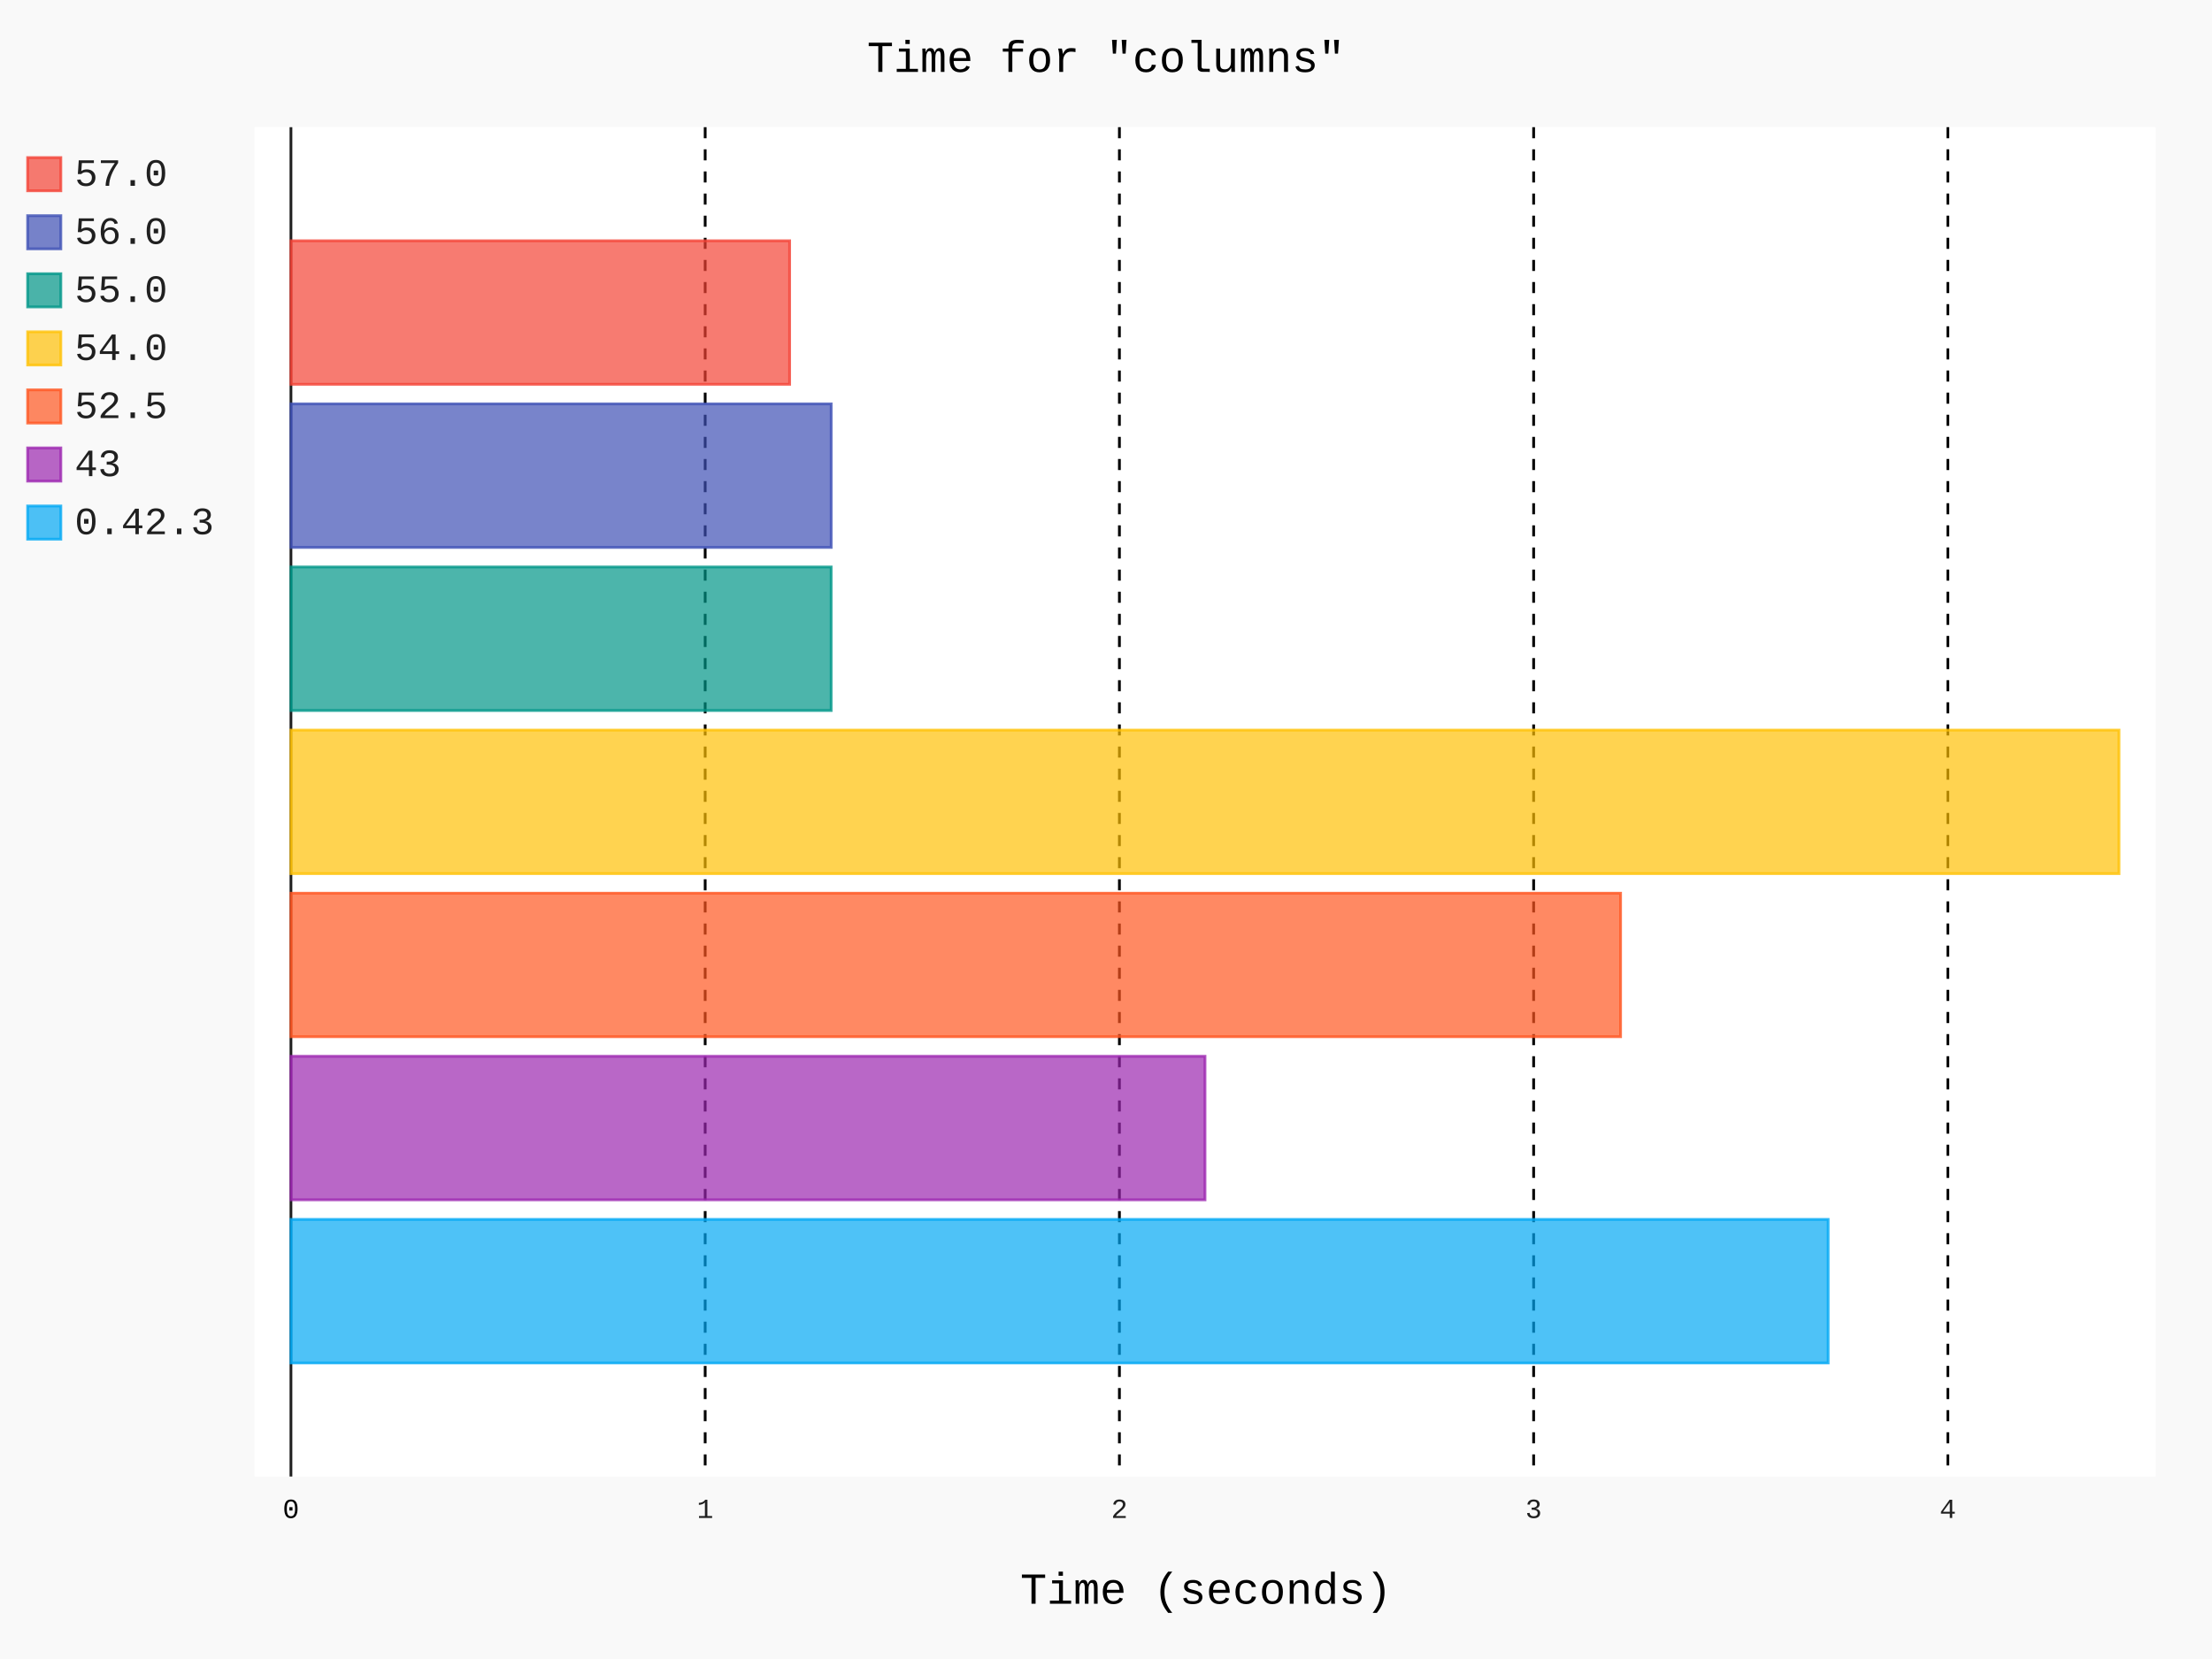
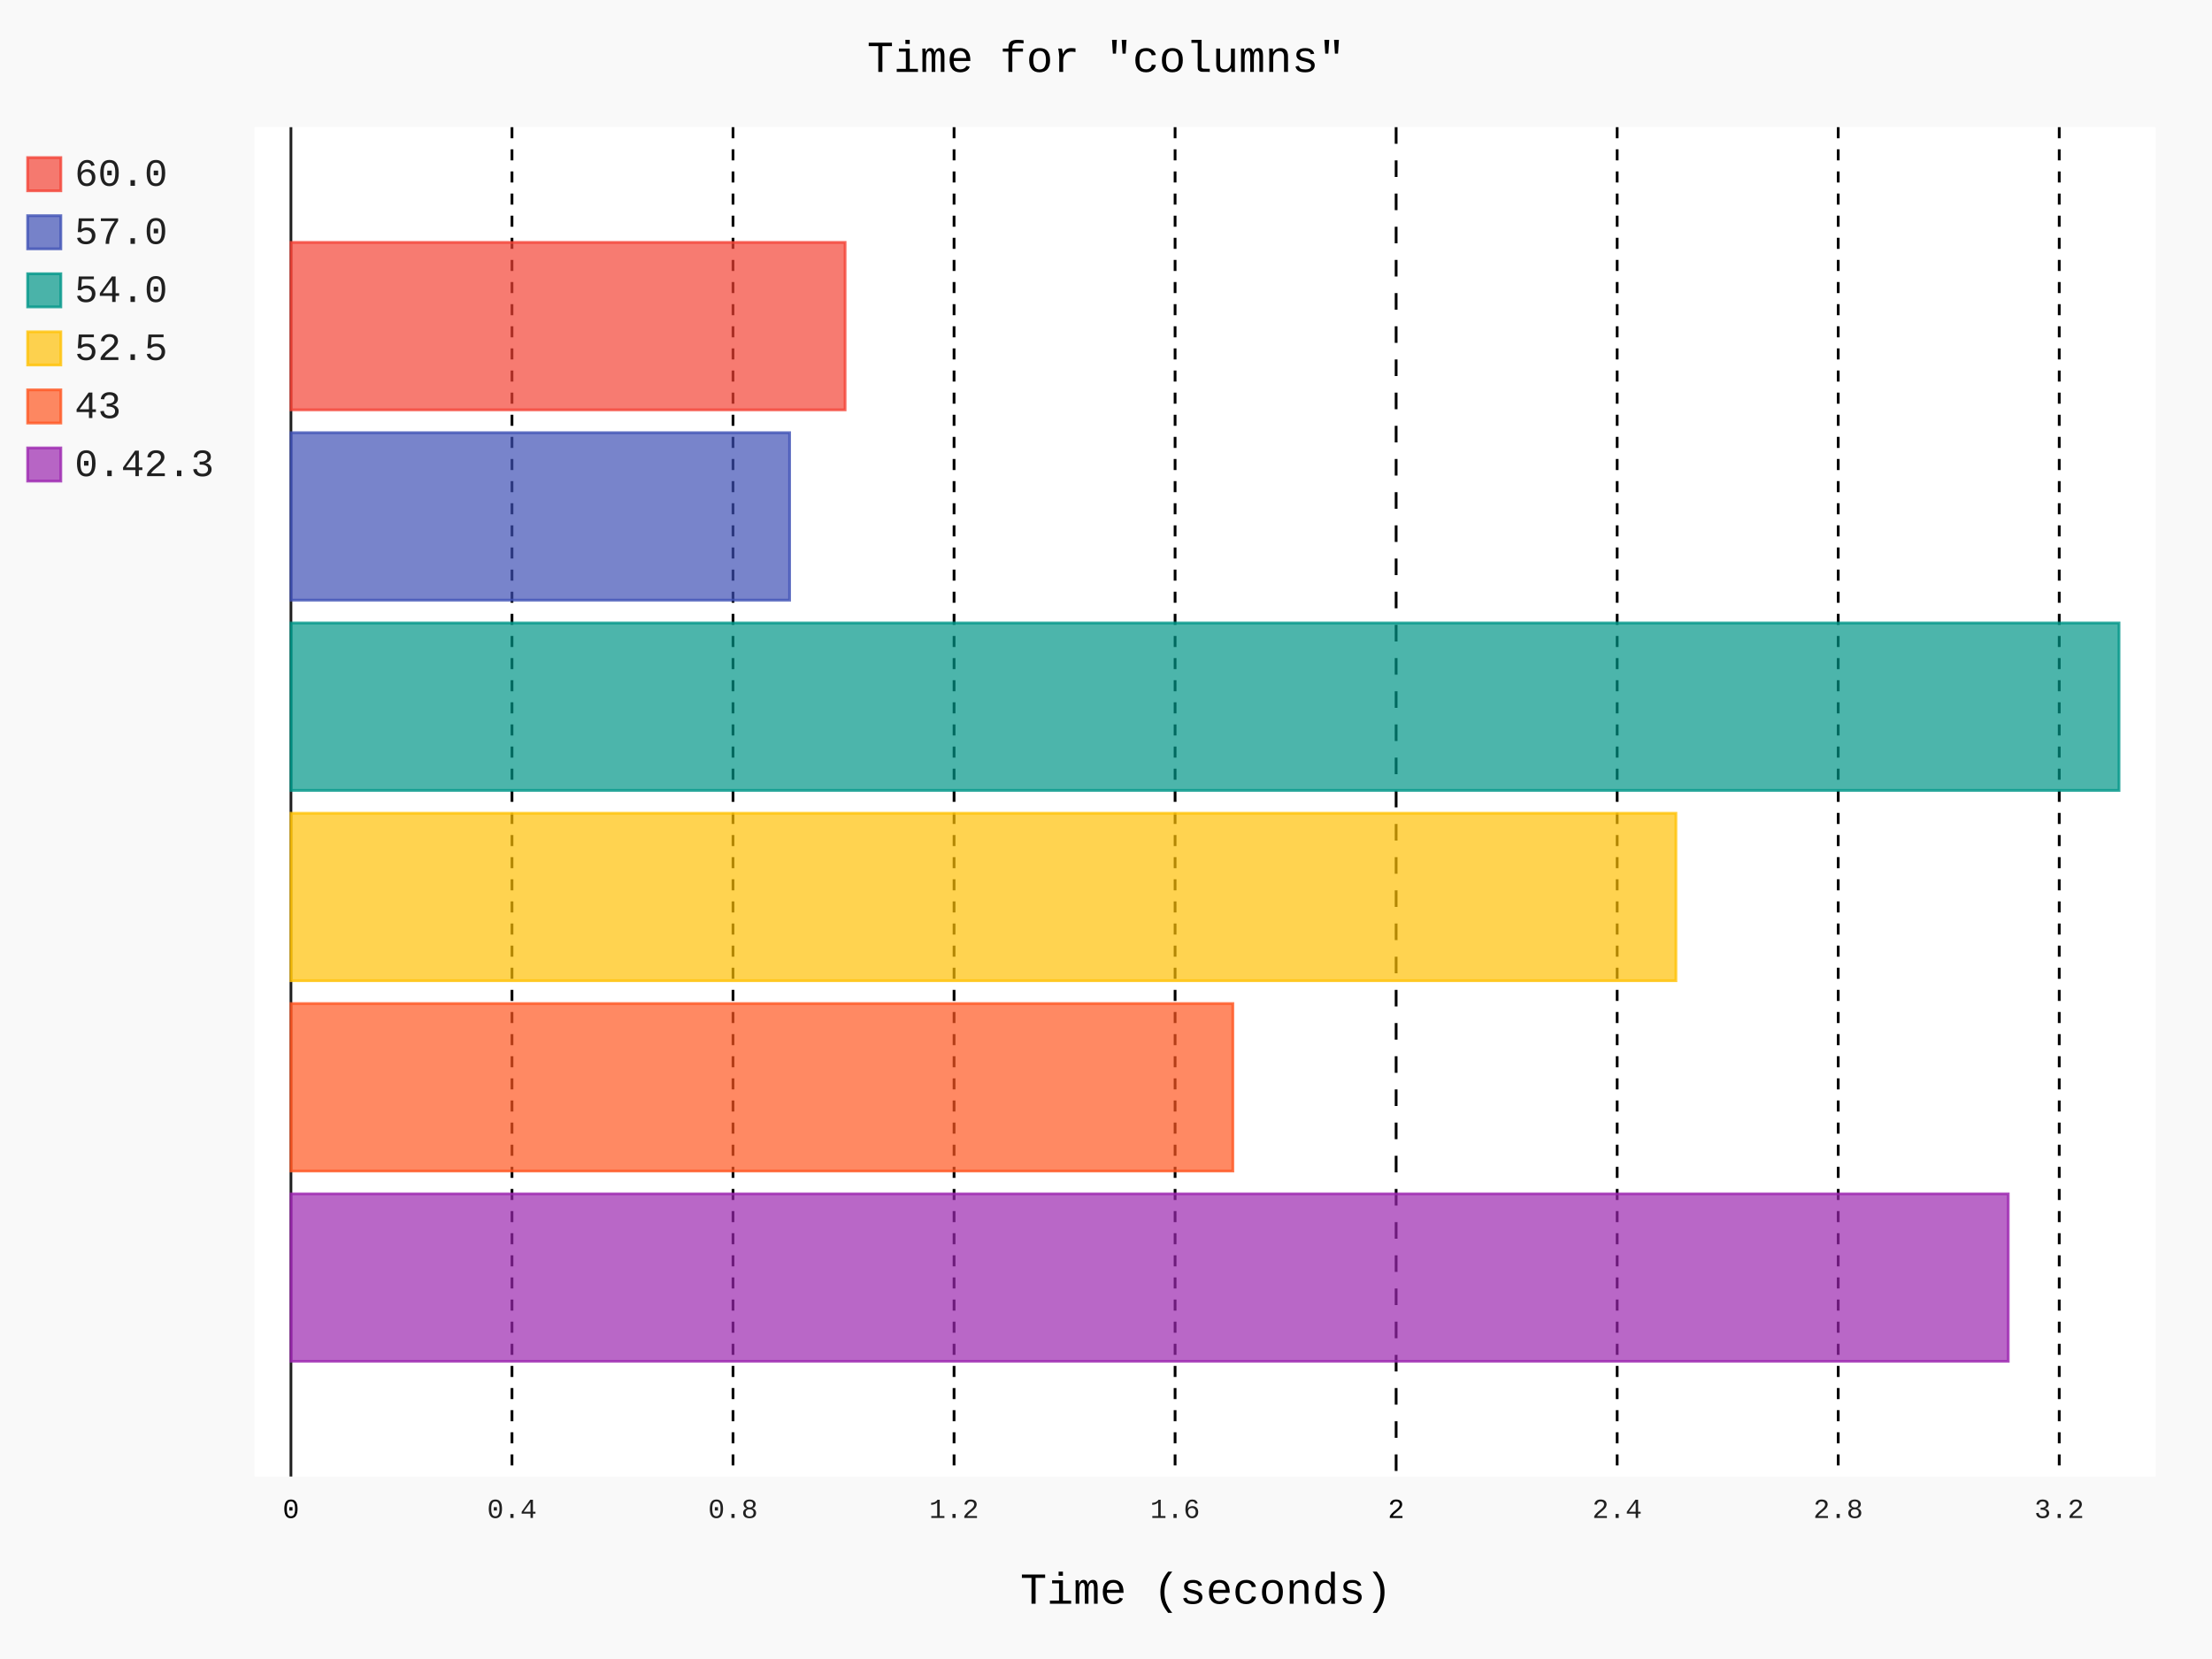
- <svg xmlns="http://www.w3.org/2000/svg" id="chart-0fd89613-b32c-4141-9270-6c3c0010d10c" class="pygal-chart" viewBox="0 0 800 600">
+ <svg xmlns="http://www.w3.org/2000/svg" id="chart-47293784-1fde-42bf-9bdd-5585fa3e7462" class="pygal-chart" viewBox="0 0 800 600">
  <defs>
-     <style type="text/css">#chart-0fd89613-b32c-4141-9270-6c3c0010d10c{-webkit-user-select:none;-webkit-font-smoothing:antialiased;font-family:Consolas,"Liberation Mono",Menlo,Courier,monospace}#chart-0fd89613-b32c-4141-9270-6c3c0010d10c .title{font-family:Consolas,"Liberation Mono",Menlo,Courier,monospace;font-size:16px}#chart-0fd89613-b32c-4141-9270-6c3c0010d10c .legends .legend text{font-family:Consolas,"Liberation Mono",Menlo,Courier,monospace;font-size:14px}#chart-0fd89613-b32c-4141-9270-6c3c0010d10c .axis text{font-family:Consolas,"Liberation Mono",Menlo,Courier,monospace;font-size:10px}#chart-0fd89613-b32c-4141-9270-6c3c0010d10c .axis text.major{font-family:Consolas,"Liberation Mono",Menlo,Courier,monospace;font-size:10px}#chart-0fd89613-b32c-4141-9270-6c3c0010d10c .text-overlay text.value{font-family:Consolas,"Liberation Mono",Menlo,Courier,monospace;font-size:16px}#chart-0fd89613-b32c-4141-9270-6c3c0010d10c .text-overlay text.label{font-family:Consolas,"Liberation Mono",Menlo,Courier,monospace;font-size:10px}#chart-0fd89613-b32c-4141-9270-6c3c0010d10c .tooltip{font-family:Consolas,"Liberation Mono",Menlo,Courier,monospace;font-size:14px}#chart-0fd89613-b32c-4141-9270-6c3c0010d10c text.no_data{font-family:Consolas,"Liberation Mono",Menlo,Courier,monospace;font-size:64px}
- #chart-0fd89613-b32c-4141-9270-6c3c0010d10c{background-color:rgba(249,249,249,1)}#chart-0fd89613-b32c-4141-9270-6c3c0010d10c path,#chart-0fd89613-b32c-4141-9270-6c3c0010d10c line,#chart-0fd89613-b32c-4141-9270-6c3c0010d10c rect,#chart-0fd89613-b32c-4141-9270-6c3c0010d10c circle{-webkit-transition:150ms;-moz-transition:150ms;transition:150ms}#chart-0fd89613-b32c-4141-9270-6c3c0010d10c .graph &gt; .background{fill:rgba(249,249,249,1)}#chart-0fd89613-b32c-4141-9270-6c3c0010d10c .plot &gt; .background{fill:rgba(255,255,255,1)}#chart-0fd89613-b32c-4141-9270-6c3c0010d10c .graph{fill:rgba(0,0,0,.87)}#chart-0fd89613-b32c-4141-9270-6c3c0010d10c text.no_data{fill:rgba(0,0,0,1)}#chart-0fd89613-b32c-4141-9270-6c3c0010d10c .title{fill:rgba(0,0,0,1)}#chart-0fd89613-b32c-4141-9270-6c3c0010d10c .legends .legend text{fill:rgba(0,0,0,.87)}#chart-0fd89613-b32c-4141-9270-6c3c0010d10c .legends .legend:hover text{fill:rgba(0,0,0,1)}#chart-0fd89613-b32c-4141-9270-6c3c0010d10c .axis .line{stroke:rgba(0,0,0,1)}#chart-0fd89613-b32c-4141-9270-6c3c0010d10c .axis .guide.line{stroke:rgba(0,0,0,.54)}#chart-0fd89613-b32c-4141-9270-6c3c0010d10c .axis .major.line{stroke:rgba(0,0,0,.87)}#chart-0fd89613-b32c-4141-9270-6c3c0010d10c .axis text.major{fill:rgba(0,0,0,1)}#chart-0fd89613-b32c-4141-9270-6c3c0010d10c .axis.y .guides:hover .guide.line,#chart-0fd89613-b32c-4141-9270-6c3c0010d10c .line-graph .axis.x .guides:hover .guide.line,#chart-0fd89613-b32c-4141-9270-6c3c0010d10c .stackedline-graph .axis.x .guides:hover .guide.line,#chart-0fd89613-b32c-4141-9270-6c3c0010d10c .xy-graph .axis.x .guides:hover .guide.line{stroke:rgba(0,0,0,1)}#chart-0fd89613-b32c-4141-9270-6c3c0010d10c .axis .guides:hover text{fill:rgba(0,0,0,1)}#chart-0fd89613-b32c-4141-9270-6c3c0010d10c .reactive{fill-opacity:.7;stroke-opacity:.8;stroke-width:1}#chart-0fd89613-b32c-4141-9270-6c3c0010d10c .ci{stroke:rgba(0,0,0,.87)}#chart-0fd89613-b32c-4141-9270-6c3c0010d10c .reactive.active,#chart-0fd89613-b32c-4141-9270-6c3c0010d10c .active .reactive{fill-opacity:.8;stroke-opacity:.9;stroke-width:4}#chart-0fd89613-b32c-4141-9270-6c3c0010d10c .ci .reactive.active{stroke-width:1.5}#chart-0fd89613-b32c-4141-9270-6c3c0010d10c .series text{fill:rgba(0,0,0,1)}#chart-0fd89613-b32c-4141-9270-6c3c0010d10c .tooltip rect{fill:rgba(255,255,255,1);stroke:rgba(0,0,0,1);-webkit-transition:opacity 150ms;-moz-transition:opacity 150ms;transition:opacity 150ms}#chart-0fd89613-b32c-4141-9270-6c3c0010d10c .tooltip .label{fill:rgba(0,0,0,.87)}#chart-0fd89613-b32c-4141-9270-6c3c0010d10c .tooltip .label{fill:rgba(0,0,0,.87)}#chart-0fd89613-b32c-4141-9270-6c3c0010d10c .tooltip .legend{font-size:.8em;fill:rgba(0,0,0,.54)}#chart-0fd89613-b32c-4141-9270-6c3c0010d10c .tooltip .x_label{font-size:.6em;fill:rgba(0,0,0,1)}#chart-0fd89613-b32c-4141-9270-6c3c0010d10c .tooltip .xlink{font-size:.5em;text-decoration:underline}#chart-0fd89613-b32c-4141-9270-6c3c0010d10c .tooltip .value{font-size:1.5em}#chart-0fd89613-b32c-4141-9270-6c3c0010d10c .bound{font-size:.5em}#chart-0fd89613-b32c-4141-9270-6c3c0010d10c .max-value{font-size:.75em;fill:rgba(0,0,0,.54)}#chart-0fd89613-b32c-4141-9270-6c3c0010d10c .map-element{fill:rgba(255,255,255,1);stroke:rgba(0,0,0,.54) !important}#chart-0fd89613-b32c-4141-9270-6c3c0010d10c .map-element .reactive{fill-opacity:inherit;stroke-opacity:inherit}#chart-0fd89613-b32c-4141-9270-6c3c0010d10c .color-0,#chart-0fd89613-b32c-4141-9270-6c3c0010d10c .color-0 a:visited{stroke:#F44336;fill:#F44336}#chart-0fd89613-b32c-4141-9270-6c3c0010d10c .color-1,#chart-0fd89613-b32c-4141-9270-6c3c0010d10c .color-1 a:visited{stroke:#3F51B5;fill:#3F51B5}#chart-0fd89613-b32c-4141-9270-6c3c0010d10c .color-2,#chart-0fd89613-b32c-4141-9270-6c3c0010d10c .color-2 a:visited{stroke:#009688;fill:#009688}#chart-0fd89613-b32c-4141-9270-6c3c0010d10c .color-3,#chart-0fd89613-b32c-4141-9270-6c3c0010d10c .color-3 a:visited{stroke:#FFC107;fill:#FFC107}#chart-0fd89613-b32c-4141-9270-6c3c0010d10c .color-4,#chart-0fd89613-b32c-4141-9270-6c3c0010d10c .color-4 a:visited{stroke:#FF5722;fill:#FF5722}#chart-0fd89613-b32c-4141-9270-6c3c0010d10c .color-5,#chart-0fd89613-b32c-4141-9270-6c3c0010d10c .color-5 a:visited{stroke:#9C27B0;fill:#9C27B0}#chart-0fd89613-b32c-4141-9270-6c3c0010d10c .color-6,#chart-0fd89613-b32c-4141-9270-6c3c0010d10c .color-6 a:visited{stroke:#03A9F4;fill:#03A9F4}#chart-0fd89613-b32c-4141-9270-6c3c0010d10c .text-overlay .color-0 text{fill:black}#chart-0fd89613-b32c-4141-9270-6c3c0010d10c .text-overlay .color-1 text{fill:black}#chart-0fd89613-b32c-4141-9270-6c3c0010d10c .text-overlay .color-2 text{fill:black}#chart-0fd89613-b32c-4141-9270-6c3c0010d10c .text-overlay .color-3 text{fill:black}#chart-0fd89613-b32c-4141-9270-6c3c0010d10c .text-overlay .color-4 text{fill:black}#chart-0fd89613-b32c-4141-9270-6c3c0010d10c .text-overlay .color-5 text{fill:black}#chart-0fd89613-b32c-4141-9270-6c3c0010d10c .text-overlay .color-6 text{fill:black}
- #chart-0fd89613-b32c-4141-9270-6c3c0010d10c text.no_data{text-anchor:middle}#chart-0fd89613-b32c-4141-9270-6c3c0010d10c .guide.line{fill:none}#chart-0fd89613-b32c-4141-9270-6c3c0010d10c .centered{text-anchor:middle}#chart-0fd89613-b32c-4141-9270-6c3c0010d10c .title{text-anchor:middle}#chart-0fd89613-b32c-4141-9270-6c3c0010d10c .legends .legend text{fill-opacity:1}#chart-0fd89613-b32c-4141-9270-6c3c0010d10c .axis.x text{text-anchor:middle}#chart-0fd89613-b32c-4141-9270-6c3c0010d10c .axis.x:not(.web) text[transform]{text-anchor:start}#chart-0fd89613-b32c-4141-9270-6c3c0010d10c .axis.x:not(.web) text[transform].backwards{text-anchor:end}#chart-0fd89613-b32c-4141-9270-6c3c0010d10c .axis.y text{text-anchor:end}#chart-0fd89613-b32c-4141-9270-6c3c0010d10c .axis.y text[transform].backwards{text-anchor:start}#chart-0fd89613-b32c-4141-9270-6c3c0010d10c .axis.y2 text{text-anchor:start}#chart-0fd89613-b32c-4141-9270-6c3c0010d10c .axis.y2 text[transform].backwards{text-anchor:end}#chart-0fd89613-b32c-4141-9270-6c3c0010d10c .axis .guide.line{stroke-dasharray:4,4;stroke:black}#chart-0fd89613-b32c-4141-9270-6c3c0010d10c .axis .major.guide.line{stroke-dasharray:6,6;stroke:black}#chart-0fd89613-b32c-4141-9270-6c3c0010d10c .horizontal .axis.y .guide.line,#chart-0fd89613-b32c-4141-9270-6c3c0010d10c .horizontal .axis.y2 .guide.line,#chart-0fd89613-b32c-4141-9270-6c3c0010d10c .vertical .axis.x .guide.line{opacity:0}#chart-0fd89613-b32c-4141-9270-6c3c0010d10c .horizontal .axis.always_show .guide.line,#chart-0fd89613-b32c-4141-9270-6c3c0010d10c .vertical .axis.always_show .guide.line{opacity:1 !important}#chart-0fd89613-b32c-4141-9270-6c3c0010d10c .axis.y .guides:hover .guide.line,#chart-0fd89613-b32c-4141-9270-6c3c0010d10c .axis.y2 .guides:hover .guide.line,#chart-0fd89613-b32c-4141-9270-6c3c0010d10c .axis.x .guides:hover .guide.line{opacity:1}#chart-0fd89613-b32c-4141-9270-6c3c0010d10c .axis .guides:hover text{opacity:1}#chart-0fd89613-b32c-4141-9270-6c3c0010d10c .nofill{fill:none}#chart-0fd89613-b32c-4141-9270-6c3c0010d10c .subtle-fill{fill-opacity:.2}#chart-0fd89613-b32c-4141-9270-6c3c0010d10c .dot{stroke-width:1px;fill-opacity:1;stroke-opacity:1}#chart-0fd89613-b32c-4141-9270-6c3c0010d10c .dot.active{stroke-width:5px}#chart-0fd89613-b32c-4141-9270-6c3c0010d10c .dot.negative{fill:transparent}#chart-0fd89613-b32c-4141-9270-6c3c0010d10c text,#chart-0fd89613-b32c-4141-9270-6c3c0010d10c tspan{stroke:none !important}#chart-0fd89613-b32c-4141-9270-6c3c0010d10c .series text.active{opacity:1}#chart-0fd89613-b32c-4141-9270-6c3c0010d10c .tooltip rect{fill-opacity:.95;stroke-width:.5}#chart-0fd89613-b32c-4141-9270-6c3c0010d10c .tooltip text{fill-opacity:1}#chart-0fd89613-b32c-4141-9270-6c3c0010d10c .showable{visibility:hidden}#chart-0fd89613-b32c-4141-9270-6c3c0010d10c .showable.shown{visibility:visible}#chart-0fd89613-b32c-4141-9270-6c3c0010d10c .gauge-background{fill:rgba(229,229,229,1);stroke:none}#chart-0fd89613-b32c-4141-9270-6c3c0010d10c .bg-lines{stroke:rgba(249,249,249,1);stroke-width:2px}</style>
+     <style type="text/css">#chart-47293784-1fde-42bf-9bdd-5585fa3e7462{-webkit-user-select:none;-webkit-font-smoothing:antialiased;font-family:Consolas,"Liberation Mono",Menlo,Courier,monospace}#chart-47293784-1fde-42bf-9bdd-5585fa3e7462 .title{font-family:Consolas,"Liberation Mono",Menlo,Courier,monospace;font-size:16px}#chart-47293784-1fde-42bf-9bdd-5585fa3e7462 .legends .legend text{font-family:Consolas,"Liberation Mono",Menlo,Courier,monospace;font-size:14px}#chart-47293784-1fde-42bf-9bdd-5585fa3e7462 .axis text{font-family:Consolas,"Liberation Mono",Menlo,Courier,monospace;font-size:10px}#chart-47293784-1fde-42bf-9bdd-5585fa3e7462 .axis text.major{font-family:Consolas,"Liberation Mono",Menlo,Courier,monospace;font-size:10px}#chart-47293784-1fde-42bf-9bdd-5585fa3e7462 .text-overlay text.value{font-family:Consolas,"Liberation Mono",Menlo,Courier,monospace;font-size:16px}#chart-47293784-1fde-42bf-9bdd-5585fa3e7462 .text-overlay text.label{font-family:Consolas,"Liberation Mono",Menlo,Courier,monospace;font-size:10px}#chart-47293784-1fde-42bf-9bdd-5585fa3e7462 .tooltip{font-family:Consolas,"Liberation Mono",Menlo,Courier,monospace;font-size:14px}#chart-47293784-1fde-42bf-9bdd-5585fa3e7462 text.no_data{font-family:Consolas,"Liberation Mono",Menlo,Courier,monospace;font-size:64px}
+ #chart-47293784-1fde-42bf-9bdd-5585fa3e7462{background-color:rgba(249,249,249,1)}#chart-47293784-1fde-42bf-9bdd-5585fa3e7462 path,#chart-47293784-1fde-42bf-9bdd-5585fa3e7462 line,#chart-47293784-1fde-42bf-9bdd-5585fa3e7462 rect,#chart-47293784-1fde-42bf-9bdd-5585fa3e7462 circle{-webkit-transition:150ms;-moz-transition:150ms;transition:150ms}#chart-47293784-1fde-42bf-9bdd-5585fa3e7462 .graph &gt; .background{fill:rgba(249,249,249,1)}#chart-47293784-1fde-42bf-9bdd-5585fa3e7462 .plot &gt; .background{fill:rgba(255,255,255,1)}#chart-47293784-1fde-42bf-9bdd-5585fa3e7462 .graph{fill:rgba(0,0,0,.87)}#chart-47293784-1fde-42bf-9bdd-5585fa3e7462 text.no_data{fill:rgba(0,0,0,1)}#chart-47293784-1fde-42bf-9bdd-5585fa3e7462 .title{fill:rgba(0,0,0,1)}#chart-47293784-1fde-42bf-9bdd-5585fa3e7462 .legends .legend text{fill:rgba(0,0,0,.87)}#chart-47293784-1fde-42bf-9bdd-5585fa3e7462 .legends .legend:hover text{fill:rgba(0,0,0,1)}#chart-47293784-1fde-42bf-9bdd-5585fa3e7462 .axis .line{stroke:rgba(0,0,0,1)}#chart-47293784-1fde-42bf-9bdd-5585fa3e7462 .axis .guide.line{stroke:rgba(0,0,0,.54)}#chart-47293784-1fde-42bf-9bdd-5585fa3e7462 .axis .major.line{stroke:rgba(0,0,0,.87)}#chart-47293784-1fde-42bf-9bdd-5585fa3e7462 .axis text.major{fill:rgba(0,0,0,1)}#chart-47293784-1fde-42bf-9bdd-5585fa3e7462 .axis.y .guides:hover .guide.line,#chart-47293784-1fde-42bf-9bdd-5585fa3e7462 .line-graph .axis.x .guides:hover .guide.line,#chart-47293784-1fde-42bf-9bdd-5585fa3e7462 .stackedline-graph .axis.x .guides:hover .guide.line,#chart-47293784-1fde-42bf-9bdd-5585fa3e7462 .xy-graph .axis.x .guides:hover .guide.line{stroke:rgba(0,0,0,1)}#chart-47293784-1fde-42bf-9bdd-5585fa3e7462 .axis .guides:hover text{fill:rgba(0,0,0,1)}#chart-47293784-1fde-42bf-9bdd-5585fa3e7462 .reactive{fill-opacity:.7;stroke-opacity:.8;stroke-width:1}#chart-47293784-1fde-42bf-9bdd-5585fa3e7462 .ci{stroke:rgba(0,0,0,.87)}#chart-47293784-1fde-42bf-9bdd-5585fa3e7462 .reactive.active,#chart-47293784-1fde-42bf-9bdd-5585fa3e7462 .active .reactive{fill-opacity:.8;stroke-opacity:.9;stroke-width:4}#chart-47293784-1fde-42bf-9bdd-5585fa3e7462 .ci .reactive.active{stroke-width:1.5}#chart-47293784-1fde-42bf-9bdd-5585fa3e7462 .series text{fill:rgba(0,0,0,1)}#chart-47293784-1fde-42bf-9bdd-5585fa3e7462 .tooltip rect{fill:rgba(255,255,255,1);stroke:rgba(0,0,0,1);-webkit-transition:opacity 150ms;-moz-transition:opacity 150ms;transition:opacity 150ms}#chart-47293784-1fde-42bf-9bdd-5585fa3e7462 .tooltip .label{fill:rgba(0,0,0,.87)}#chart-47293784-1fde-42bf-9bdd-5585fa3e7462 .tooltip .label{fill:rgba(0,0,0,.87)}#chart-47293784-1fde-42bf-9bdd-5585fa3e7462 .tooltip .legend{font-size:.8em;fill:rgba(0,0,0,.54)}#chart-47293784-1fde-42bf-9bdd-5585fa3e7462 .tooltip .x_label{font-size:.6em;fill:rgba(0,0,0,1)}#chart-47293784-1fde-42bf-9bdd-5585fa3e7462 .tooltip .xlink{font-size:.5em;text-decoration:underline}#chart-47293784-1fde-42bf-9bdd-5585fa3e7462 .tooltip .value{font-size:1.5em}#chart-47293784-1fde-42bf-9bdd-5585fa3e7462 .bound{font-size:.5em}#chart-47293784-1fde-42bf-9bdd-5585fa3e7462 .max-value{font-size:.75em;fill:rgba(0,0,0,.54)}#chart-47293784-1fde-42bf-9bdd-5585fa3e7462 .map-element{fill:rgba(255,255,255,1);stroke:rgba(0,0,0,.54) !important}#chart-47293784-1fde-42bf-9bdd-5585fa3e7462 .map-element .reactive{fill-opacity:inherit;stroke-opacity:inherit}#chart-47293784-1fde-42bf-9bdd-5585fa3e7462 .color-0,#chart-47293784-1fde-42bf-9bdd-5585fa3e7462 .color-0 a:visited{stroke:#F44336;fill:#F44336}#chart-47293784-1fde-42bf-9bdd-5585fa3e7462 .color-1,#chart-47293784-1fde-42bf-9bdd-5585fa3e7462 .color-1 a:visited{stroke:#3F51B5;fill:#3F51B5}#chart-47293784-1fde-42bf-9bdd-5585fa3e7462 .color-2,#chart-47293784-1fde-42bf-9bdd-5585fa3e7462 .color-2 a:visited{stroke:#009688;fill:#009688}#chart-47293784-1fde-42bf-9bdd-5585fa3e7462 .color-3,#chart-47293784-1fde-42bf-9bdd-5585fa3e7462 .color-3 a:visited{stroke:#FFC107;fill:#FFC107}#chart-47293784-1fde-42bf-9bdd-5585fa3e7462 .color-4,#chart-47293784-1fde-42bf-9bdd-5585fa3e7462 .color-4 a:visited{stroke:#FF5722;fill:#FF5722}#chart-47293784-1fde-42bf-9bdd-5585fa3e7462 .color-5,#chart-47293784-1fde-42bf-9bdd-5585fa3e7462 .color-5 a:visited{stroke:#9C27B0;fill:#9C27B0}#chart-47293784-1fde-42bf-9bdd-5585fa3e7462 .text-overlay .color-0 text{fill:black}#chart-47293784-1fde-42bf-9bdd-5585fa3e7462 .text-overlay .color-1 text{fill:black}#chart-47293784-1fde-42bf-9bdd-5585fa3e7462 .text-overlay .color-2 text{fill:black}#chart-47293784-1fde-42bf-9bdd-5585fa3e7462 .text-overlay .color-3 text{fill:black}#chart-47293784-1fde-42bf-9bdd-5585fa3e7462 .text-overlay .color-4 text{fill:black}#chart-47293784-1fde-42bf-9bdd-5585fa3e7462 .text-overlay .color-5 text{fill:black}
+ #chart-47293784-1fde-42bf-9bdd-5585fa3e7462 text.no_data{text-anchor:middle}#chart-47293784-1fde-42bf-9bdd-5585fa3e7462 .guide.line{fill:none}#chart-47293784-1fde-42bf-9bdd-5585fa3e7462 .centered{text-anchor:middle}#chart-47293784-1fde-42bf-9bdd-5585fa3e7462 .title{text-anchor:middle}#chart-47293784-1fde-42bf-9bdd-5585fa3e7462 .legends .legend text{fill-opacity:1}#chart-47293784-1fde-42bf-9bdd-5585fa3e7462 .axis.x text{text-anchor:middle}#chart-47293784-1fde-42bf-9bdd-5585fa3e7462 .axis.x:not(.web) text[transform]{text-anchor:start}#chart-47293784-1fde-42bf-9bdd-5585fa3e7462 .axis.x:not(.web) text[transform].backwards{text-anchor:end}#chart-47293784-1fde-42bf-9bdd-5585fa3e7462 .axis.y text{text-anchor:end}#chart-47293784-1fde-42bf-9bdd-5585fa3e7462 .axis.y text[transform].backwards{text-anchor:start}#chart-47293784-1fde-42bf-9bdd-5585fa3e7462 .axis.y2 text{text-anchor:start}#chart-47293784-1fde-42bf-9bdd-5585fa3e7462 .axis.y2 text[transform].backwards{text-anchor:end}#chart-47293784-1fde-42bf-9bdd-5585fa3e7462 .axis .guide.line{stroke-dasharray:4,4;stroke:black}#chart-47293784-1fde-42bf-9bdd-5585fa3e7462 .axis .major.guide.line{stroke-dasharray:6,6;stroke:black}#chart-47293784-1fde-42bf-9bdd-5585fa3e7462 .horizontal .axis.y .guide.line,#chart-47293784-1fde-42bf-9bdd-5585fa3e7462 .horizontal .axis.y2 .guide.line,#chart-47293784-1fde-42bf-9bdd-5585fa3e7462 .vertical .axis.x .guide.line{opacity:0}#chart-47293784-1fde-42bf-9bdd-5585fa3e7462 .horizontal .axis.always_show .guide.line,#chart-47293784-1fde-42bf-9bdd-5585fa3e7462 .vertical .axis.always_show .guide.line{opacity:1 !important}#chart-47293784-1fde-42bf-9bdd-5585fa3e7462 .axis.y .guides:hover .guide.line,#chart-47293784-1fde-42bf-9bdd-5585fa3e7462 .axis.y2 .guides:hover .guide.line,#chart-47293784-1fde-42bf-9bdd-5585fa3e7462 .axis.x .guides:hover .guide.line{opacity:1}#chart-47293784-1fde-42bf-9bdd-5585fa3e7462 .axis .guides:hover text{opacity:1}#chart-47293784-1fde-42bf-9bdd-5585fa3e7462 .nofill{fill:none}#chart-47293784-1fde-42bf-9bdd-5585fa3e7462 .subtle-fill{fill-opacity:.2}#chart-47293784-1fde-42bf-9bdd-5585fa3e7462 .dot{stroke-width:1px;fill-opacity:1;stroke-opacity:1}#chart-47293784-1fde-42bf-9bdd-5585fa3e7462 .dot.active{stroke-width:5px}#chart-47293784-1fde-42bf-9bdd-5585fa3e7462 .dot.negative{fill:transparent}#chart-47293784-1fde-42bf-9bdd-5585fa3e7462 text,#chart-47293784-1fde-42bf-9bdd-5585fa3e7462 tspan{stroke:none !important}#chart-47293784-1fde-42bf-9bdd-5585fa3e7462 .series text.active{opacity:1}#chart-47293784-1fde-42bf-9bdd-5585fa3e7462 .tooltip rect{fill-opacity:.95;stroke-width:.5}#chart-47293784-1fde-42bf-9bdd-5585fa3e7462 .tooltip text{fill-opacity:1}#chart-47293784-1fde-42bf-9bdd-5585fa3e7462 .showable{visibility:hidden}#chart-47293784-1fde-42bf-9bdd-5585fa3e7462 .showable.shown{visibility:visible}#chart-47293784-1fde-42bf-9bdd-5585fa3e7462 .gauge-background{fill:rgba(229,229,229,1);stroke:none}#chart-47293784-1fde-42bf-9bdd-5585fa3e7462 .bg-lines{stroke:rgba(249,249,249,1);stroke-width:2px}</style>
  </defs>
  <g class="graph horizontalbar-graph horizontal">
    <rect x="0" y="0" width="800" height="600" class="background" />
    <g transform="translate(92, 46)" class="plot">
      <rect x="0" y="0" width="687.6" height="488" class="background" />
      <g class="axis x always_show">
        <g class="guides">
          <path d="M13.223 0 v488" class="axis major line" />
          <text x="13.223" y="503.0" class="major">0</text>
        </g>
        <g class="guides">
-           <path d="M163.036 0 v488" class="guide line" />
-           <text x="163.036" y="503.0" class="">1</text>
+           <path d="M93.164 0 v488" class="guide line" />
+           <text x="93.164" y="503.0" class="">0.4</text>
        </g>
        <g class="guides">
-           <path d="M312.849 0 v488" class="guide line" />
-           <text x="312.849" y="503.0" class="">2</text>
+           <path d="M173.106 0 v488" class="guide line" />
+           <text x="173.106" y="503.0" class="">0.8</text>
        </g>
        <g class="guides">
-           <path d="M462.661 0 v488" class="guide line" />
-           <text x="462.661" y="503.0" class="">3</text>
+           <path d="M253.047 0 v488" class="guide line" />
+           <text x="253.047" y="503.0" class="">1.2</text>
        </g>
        <g class="guides">
-           <path d="M612.474 0 v488" class="guide line" />
-           <text x="612.474" y="503.0" class="">4</text>
+           <path d="M332.988 0 v488" class="guide line" />
+           <text x="332.988" y="503.0" class="">1.6</text>
        </g>
-       </g>
-       <g class="series serie-6 color-6">
-         <g class="bars">
-           <g class="bar">
-             <rect x="13.223" y="395.012" rx="0" ry="0" width="555.955" height="51.91" class="rect reactive tooltip-trigger" />
-           </g>
+         <g class="guides">
+           <path d="M412.929 0 v488" class="major guide line" />
+           <text x="412.929" y="503.0" class="major">2</text>
+         </g>
+         <g class="guides">
+           <path d="M492.87 0 v488" class="guide line" />
+           <text x="492.87" y="503.0" class="">2.4</text>
+         </g>
+         <g class="guides">
+           <path d="M572.812 0 v488" class="guide line" />
+           <text x="572.812" y="503.0" class="">2.8</text>
+         </g>
+         <g class="guides">
+           <path d="M652.753 0 v488" class="guide line" />
+           <text x="652.753" y="503.0" class="">3.2</text>
        </g>
      </g>
      <g class="series serie-5 color-5">
        <g class="bars">
          <g class="bar">
-             <rect x="13.223" y="336.023" rx="0" ry="0" width="330.577" height="51.91" class="rect reactive tooltip-trigger" />
+             <rect x="13.223" y="385.77" rx="0" ry="0" width="621.083" height="60.562" class="rect reactive tooltip-trigger" />
          </g>
        </g>
      </g>
      <g class="series serie-4 color-4">
        <g class="bars">
          <g class="bar">
-             <rect x="13.223" y="277.034" rx="0" ry="0" width="480.884" height="51.91" class="rect reactive tooltip-trigger" />
+             <rect x="13.223" y="316.95" rx="0" ry="0" width="340.649" height="60.562" class="rect reactive tooltip-trigger" />
          </g>
        </g>
      </g>
      <g class="series serie-3 color-3">
        <g class="bars">
          <g class="bar">
-             <rect x="13.223" y="218.045" rx="0" ry="0" width="661.154" height="51.91" class="rect reactive tooltip-trigger" />
+             <rect x="13.223" y="248.129" rx="0" ry="0" width="500.892" height="60.562" class="rect reactive tooltip-trigger" />
          </g>
        </g>
      </g>
      <g class="series serie-2 color-2">
        <g class="bars">
          <g class="bar">
-             <rect x="13.223" y="159.056" rx="0" ry="0" width="195.371" height="51.91" class="rect reactive tooltip-trigger" />
+             <rect x="13.223" y="179.309" rx="0" ry="0" width="661.154" height="60.562" class="rect reactive tooltip-trigger" />
          </g>
        </g>
      </g>
      <g class="series serie-1 color-1">
        <g class="bars">
          <g class="bar">
-             <rect x="13.223" y="100.067" rx="0" ry="0" width="195.386" height="51.91" class="rect reactive tooltip-trigger" />
+             <rect x="13.223" y="110.488" rx="0" ry="0" width="180.347" height="60.562" class="rect reactive tooltip-trigger" />
          </g>
        </g>
      </g>
      <g class="series serie-0 color-0">
        <g class="bars">
          <g class="bar">
-             <rect x="13.223" y="41.078" rx="0" ry="0" width="180.36" height="51.91" class="rect reactive tooltip-trigger" />
+             <rect x="13.223" y="41.668" rx="0" ry="0" width="200.413" height="60.562" class="rect reactive tooltip-trigger" />
          </g>
        </g>
      </g>
    </g>
    <g class="titles">
      <text x="400.0" y="26" class="title plot_title">Time for "columns"</text>
      <text x="436.2" y="580" class="title">Time (seconds)</text>
    </g>
    <g transform="translate(92, 46)" class="plot overlay">
-       <g class="series serie-6 color-6" />
      <g class="series serie-5 color-5" />
      <g class="series serie-4 color-4" />
      <g class="series serie-3 color-3" />
      <g class="series serie-2 color-2" />
      <g class="series serie-1 color-1" />
      <g class="series serie-0 color-0" />
    </g>
    <g transform="translate(92, 46)" class="plot text-overlay">
-       <g class="series serie-6 color-6" />
      <g class="series serie-5 color-5" />
      <g class="series serie-4 color-4" />
      <g class="series serie-3 color-3" />
      <g class="series serie-2 color-2" />
      <g class="series serie-1 color-1" />
      <g class="series serie-0 color-0" />
    </g>
    <g transform="translate(92, 46)" class="plot tooltip-overlay">
      <g transform="translate(0 0)" style="opacity: 0" class="tooltip">
        <rect rx="0" ry="0" width="0" height="0" class="tooltip-box" />
        <g class="text" />
      </g>
    </g>
    <g transform="translate(10, 56)" class="legends">
      <g id="activate-serie-0" class="legend reactive activate-serie">
        <rect x="0.0" y="1.0" width="12" height="12" class="color-0 reactive" />
-         <text x="17.0" y="11.2">57.0</text>
+         <text x="17.0" y="11.2">60.0</text>
      </g>
      <g id="activate-serie-1" class="legend reactive activate-serie">
        <rect x="0.0" y="22.0" width="12" height="12" class="color-1 reactive" />
-         <text x="17.0" y="32.2">56.0</text>
+         <text x="17.0" y="32.2">57.0</text>
      </g>
      <g id="activate-serie-2" class="legend reactive activate-serie">
        <rect x="0.0" y="43.0" width="12" height="12" class="color-2 reactive" />
-         <text x="17.0" y="53.2">55.0</text>
+         <text x="17.0" y="53.2">54.0</text>
      </g>
      <g id="activate-serie-3" class="legend reactive activate-serie">
        <rect x="0.0" y="64.0" width="12" height="12" class="color-3 reactive" />
-         <text x="17.0" y="74.2">54.0</text>
+         <text x="17.0" y="74.2">52.5</text>
      </g>
      <g id="activate-serie-4" class="legend reactive activate-serie">
        <rect x="0.0" y="85.0" width="12" height="12" class="color-4 reactive" />
-         <text x="17.0" y="95.2">52.5</text>
+         <text x="17.0" y="95.2">43</text>
      </g>
      <g id="activate-serie-5" class="legend reactive activate-serie">
        <rect x="0.0" y="106.0" width="12" height="12" class="color-5 reactive" />
-         <text x="17.0" y="116.2">43</text>
-       </g>
-       <g id="activate-serie-6" class="legend reactive activate-serie">
-         <rect x="0.0" y="127.0" width="12" height="12" class="color-6 reactive" />
-         <text x="17.0" y="137.2">0.42.3</text>
+         <text x="17.0" y="116.2">0.42.3</text>
      </g>
    </g>
    <g transform="translate(790, 56)" class="legends" />
  </g>
</svg>
